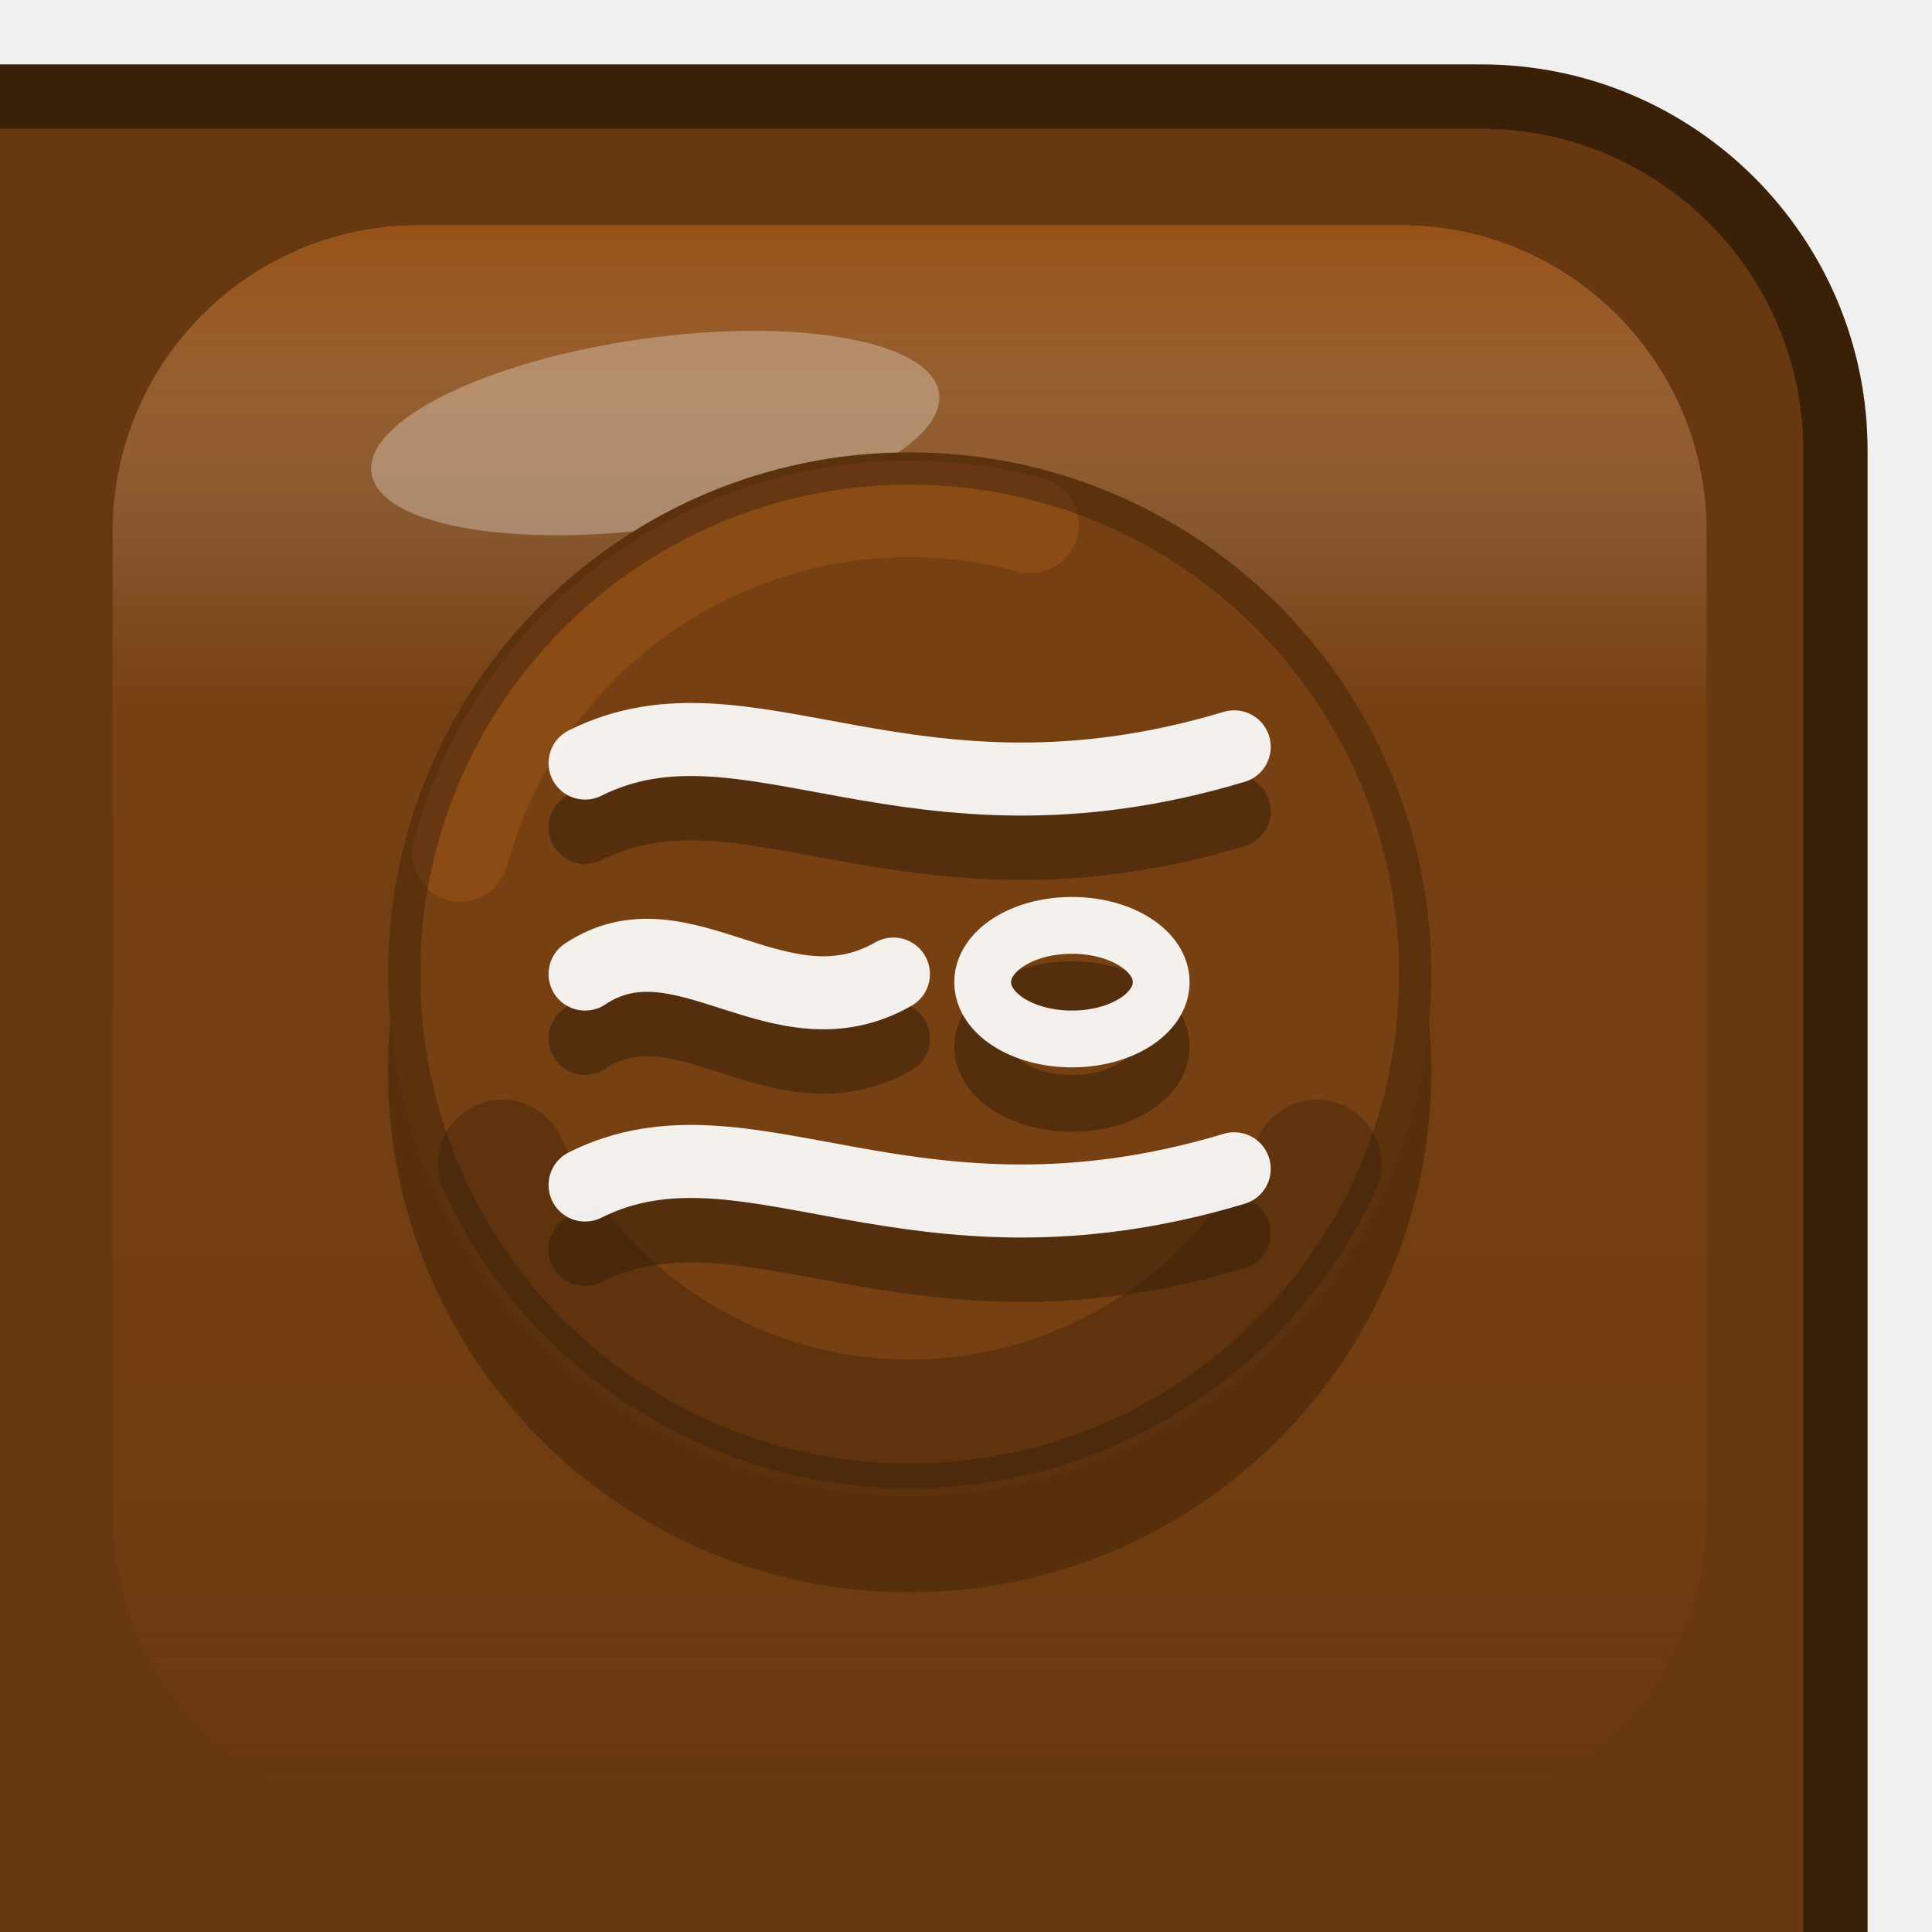
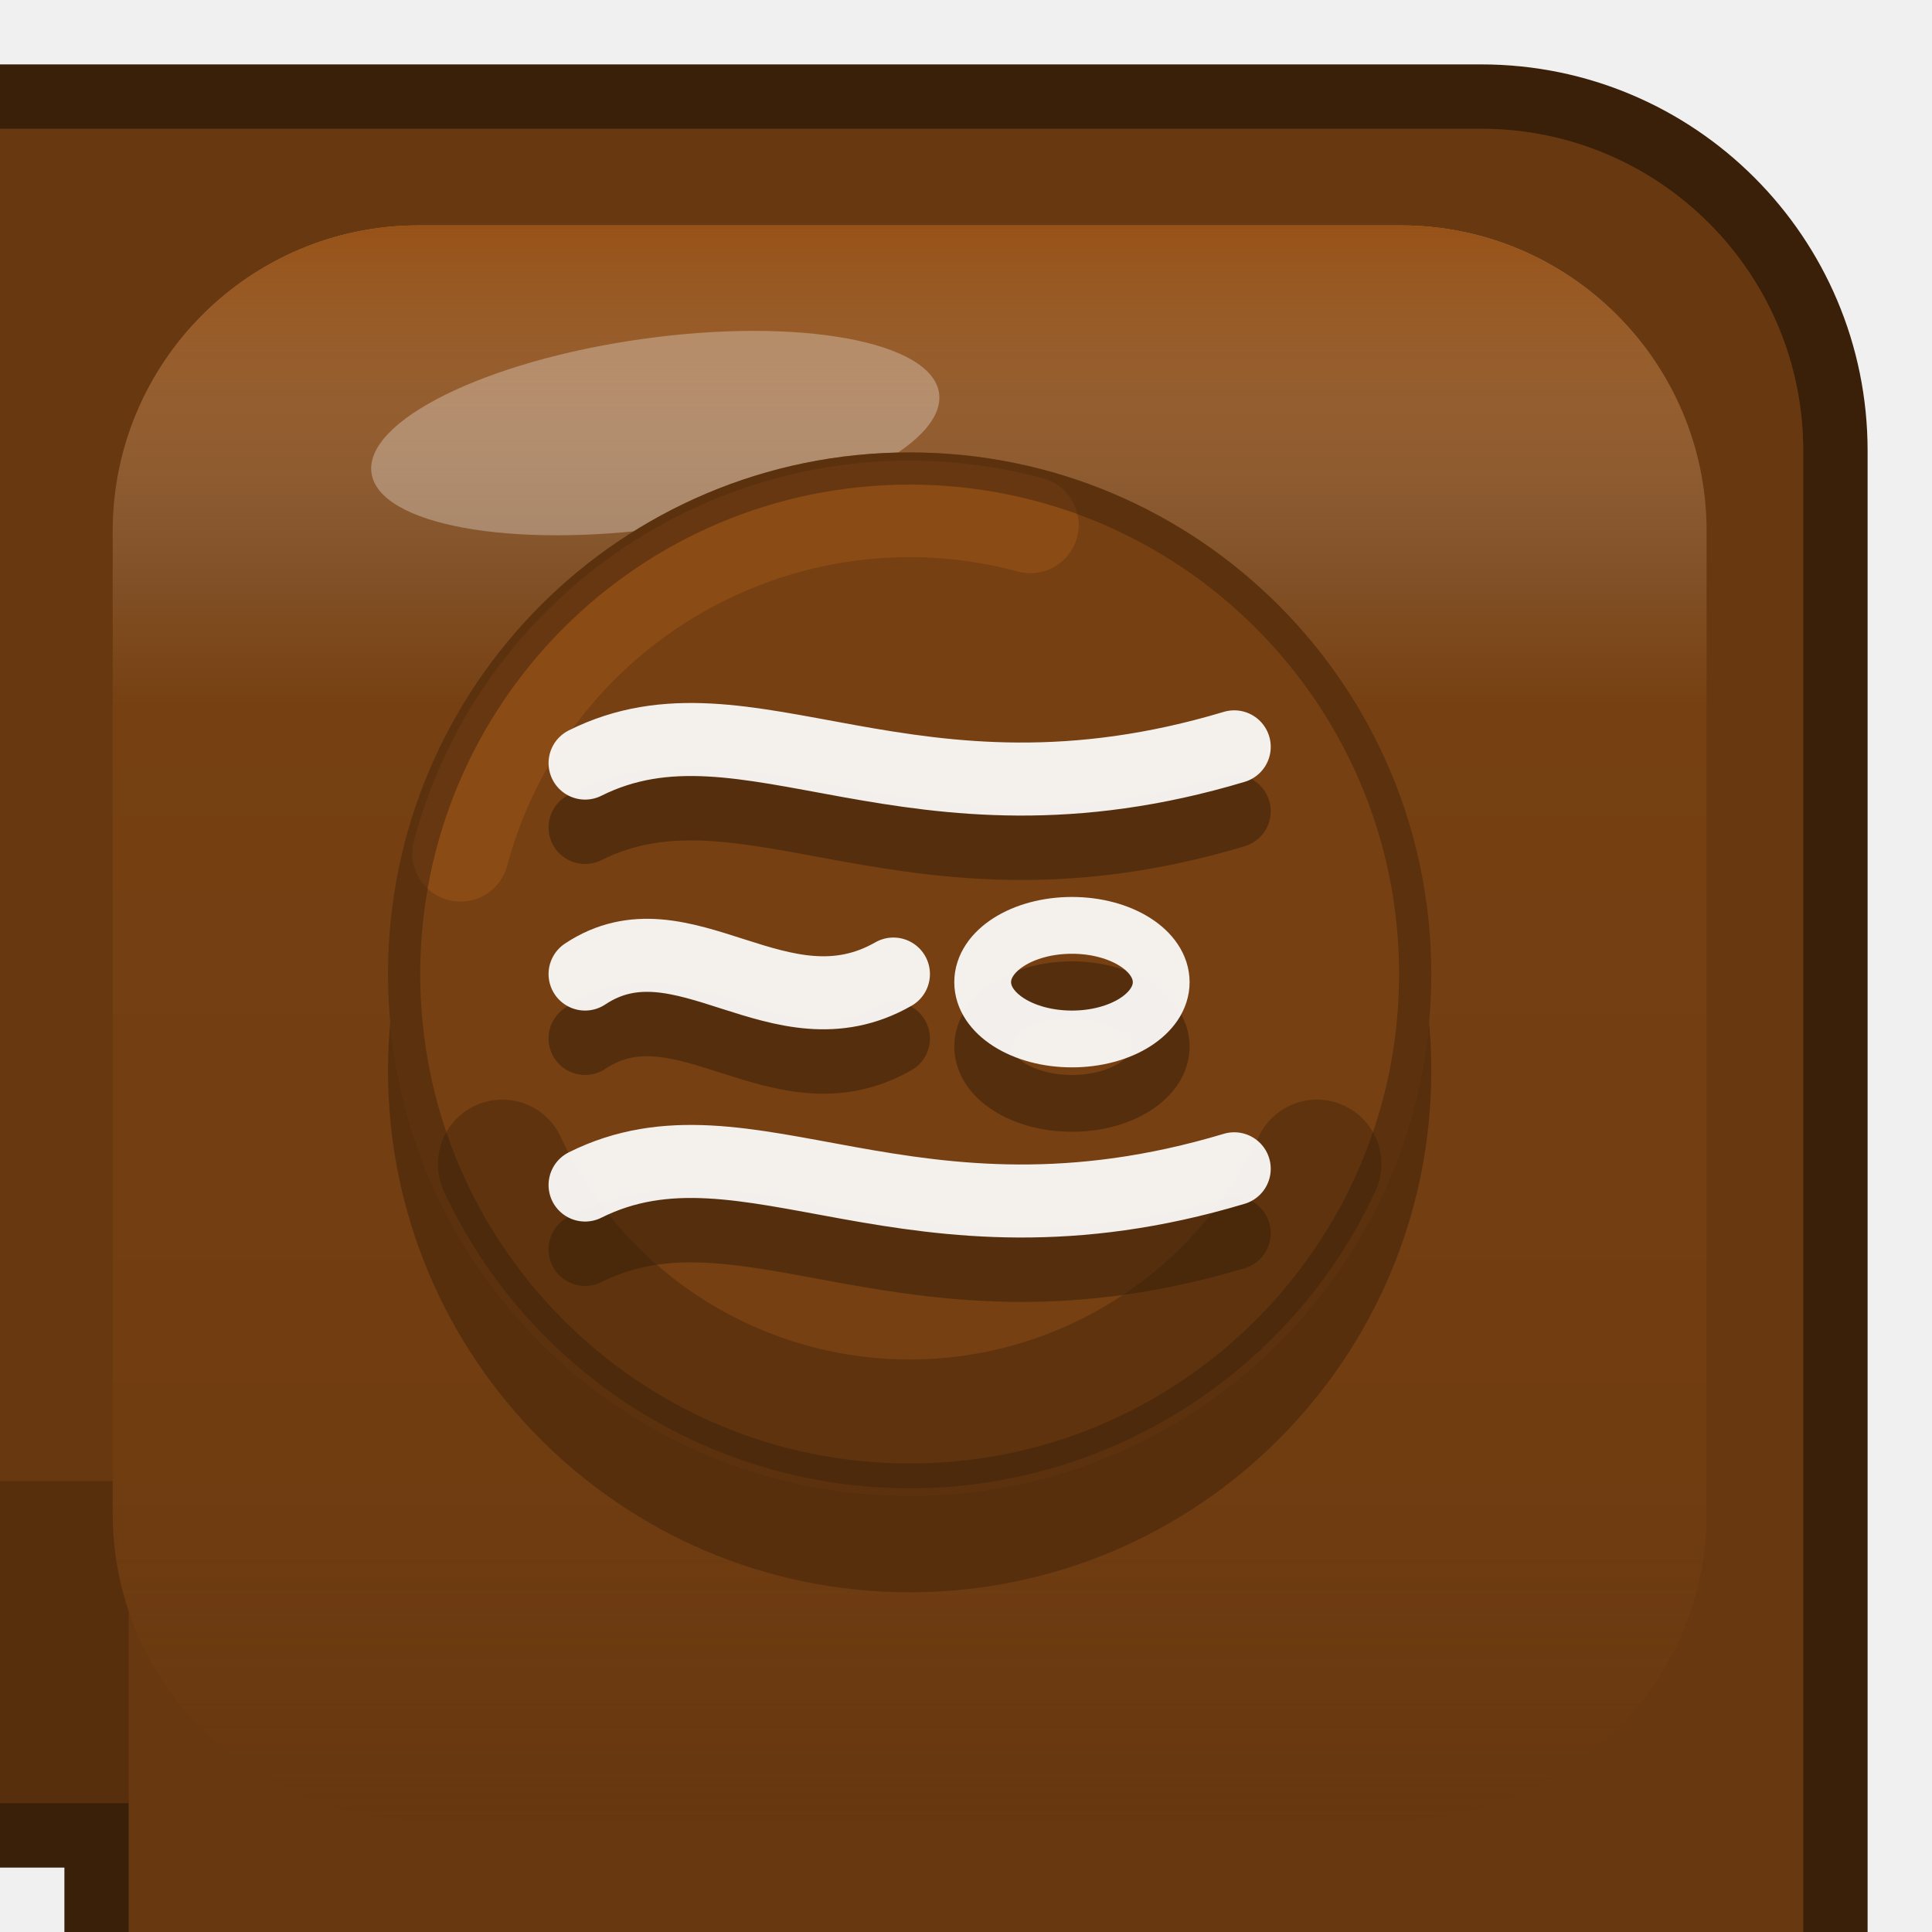
<svg xmlns="http://www.w3.org/2000/svg" width="120" height="120" viewBox="120 120 120 120" data-scale="1.5" data-pivot="0.5 0.5" data-anchor="0.4708 0.4958" data-stud="64.8" data-sym="50.4">
  <defs>
    <linearGradient id="pg0" x1="0" y1="0" x2="0" y2="1">
      <stop offset="0" stop-color="#A27D5E" />
      <stop offset="0.3" stop-color="#764012" />
      <stop offset="1" stop-color="#6D3B11" />
    </linearGradient>
    <linearGradient id="pb1" x1="0" y1="0" x2="0" y2="1">
      <stop offset="0" stop-color="#975217" />
      <stop offset="1" stop-color="#975217" stop-opacity="0" />
    </linearGradient>
    <linearGradient id="ps2" x1="0" y1="0" x2="0" y2="1">
      <stop offset="0" stop-color="#572F0D" stop-opacity="0" />
      <stop offset="1" stop-color="#572F0D" stop-opacity="0.28" />
    </linearGradient>
  </defs>
-   <path d="M236 148L236 332A24 24 0 0 1 212 356L28 356A24 24 0 0 1 4 332L4 148A24 24 0 0 1 28 124L212 124A24 24 0 0 1 236 148Z" fill="#3B2009" />
-   <path d="M232 148L232 332A20 20 0 0 1 212 352L28 352A20 20 0 0 1 8 332L8 148A20 20 0 0 1 28 128L212 128A20 20 0 0 1 232 148Z" fill="#572F0D" />
-   <path d="M232 148L232 312A20 20 0 0 1 212 332L28 332A20 20 0 0 1 8 312L8 148A20 20 0 0 1 28 128L212 128A20 20 0 0 1 232 148Z" fill="#683810" />
+   <path d="M236 148L236 332A24 24 0 0 1 212 356L148 356A24 24 0 0 1 124 332L124 236L28 236A24 24 0 0 1 4 212L4 148A24 24 0 0 1 28 124L212 124A24 24 0 0 1 236 148Z" fill="#3B2009" />
+   <path d="M232 148L232 332A20 20 0 0 1 212 352L148 352A20 20 0 0 1 128 332L128 232L28 232A20 20 0 0 1 8 212L8 148A20 20 0 0 1 28 128L212 128A20 20 0 0 1 232 148Z" fill="#572F0D" />
+   <path d="M232 148L232 312A20 20 0 0 1 212 332L148 332A20 20 0 0 1 128 312L128 212L28 212A20 20 0 0 1 8 192L8 148A20 20 0 0 1 28 128L212 128A20 20 0 0 1 232 148Z" fill="#683810" />
  <clipPath id="pc3">
    <path d="M146 134H207A19 19 0 0 1 226 153V214A19 19 0 0 1 207 233H146A19 19 0 0 1 127 214V153A19 19 0 0 1 146 134Z" />
  </clipPath>
  <path d="M146 134H207A19 19 0 0 1 226 153V214A19 19 0 0 1 207 233H146A19 19 0 0 1 127 214V153A19 19 0 0 1 146 134Z" fill="url(#pg0)" />
  <g clip-path="url(#pc3)">
    <rect x="127" y="134" width="99" height="19.8" fill="url(#pb1)" />
    <rect x="127" y="215.2" width="99" height="18.8" fill="url(#ps2)" />
    <ellipse cx="160.7" cy="146.9" rx="17.8" ry="5.9" transform="rotate(-8 160.7 146.9)" fill="#FFFFFF" fill-opacity="0.3" />
  </g>
  <circle cx="176.5" cy="186.5" r="32.4" fill="#572F0D" />
  <circle cx="176.5" cy="180.5" r="32.4" fill="#764012" />
  <path d="M201.8 192.3A27.9 27.9 0 0 1 151.2 192.3" fill="none" stroke="#5E330E" stroke-width="8" stroke-linecap="round" />
  <path d="M148.6 173A28.9 28.9 0 0 1 184 152.6" fill="none" stroke="#945017" stroke-opacity="0.7" stroke-width="6" stroke-linecap="round" />
  <circle cx="176.5" cy="180.5" r="31.4" fill="none" stroke="#3B2009" stroke-opacity="0.45" stroke-width="2" />
  <g transform="translate(151.3 159.3) scale(0.504)">
    <g opacity="0.55">
      <path d="M10 24C30 14 50 34 90 22" fill="none" stroke="#3B2009" stroke-width="9" stroke-linecap="round" stroke-linejoin="round" />
      <path d="M10 50C22 42 34 58 48 50" fill="none" stroke="#3B2009" stroke-width="9" stroke-linecap="round" stroke-linejoin="round" />
      <ellipse cx="70" cy="51" rx="11" ry="7" fill="none" stroke="#3B2009" stroke-width="7" stroke-linecap="round" stroke-linejoin="round" />
      <path d="M10 76C30 66 50 86 90 74" fill="none" stroke="#3B2009" stroke-width="9" stroke-linecap="round" stroke-linejoin="round" />
    </g>
  </g>
  <g transform="translate(151.3 155.3) scale(0.504)">
    <g opacity="0.92">
      <path d="M10 24C30 14 50 34 90 22" fill="none" stroke="#FFFFFF" stroke-width="9" stroke-linecap="round" stroke-linejoin="round" />
      <path d="M10 50C22 42 34 58 48 50" fill="none" stroke="#FFFFFF" stroke-width="9" stroke-linecap="round" stroke-linejoin="round" />
      <ellipse cx="70" cy="51" rx="11" ry="7" fill="none" stroke="#FFFFFF" stroke-width="7" stroke-linecap="round" stroke-linejoin="round" />
      <path d="M10 76C30 66 50 86 90 74" fill="none" stroke="#FFFFFF" stroke-width="9" stroke-linecap="round" stroke-linejoin="round" />
    </g>
  </g>
</svg>
